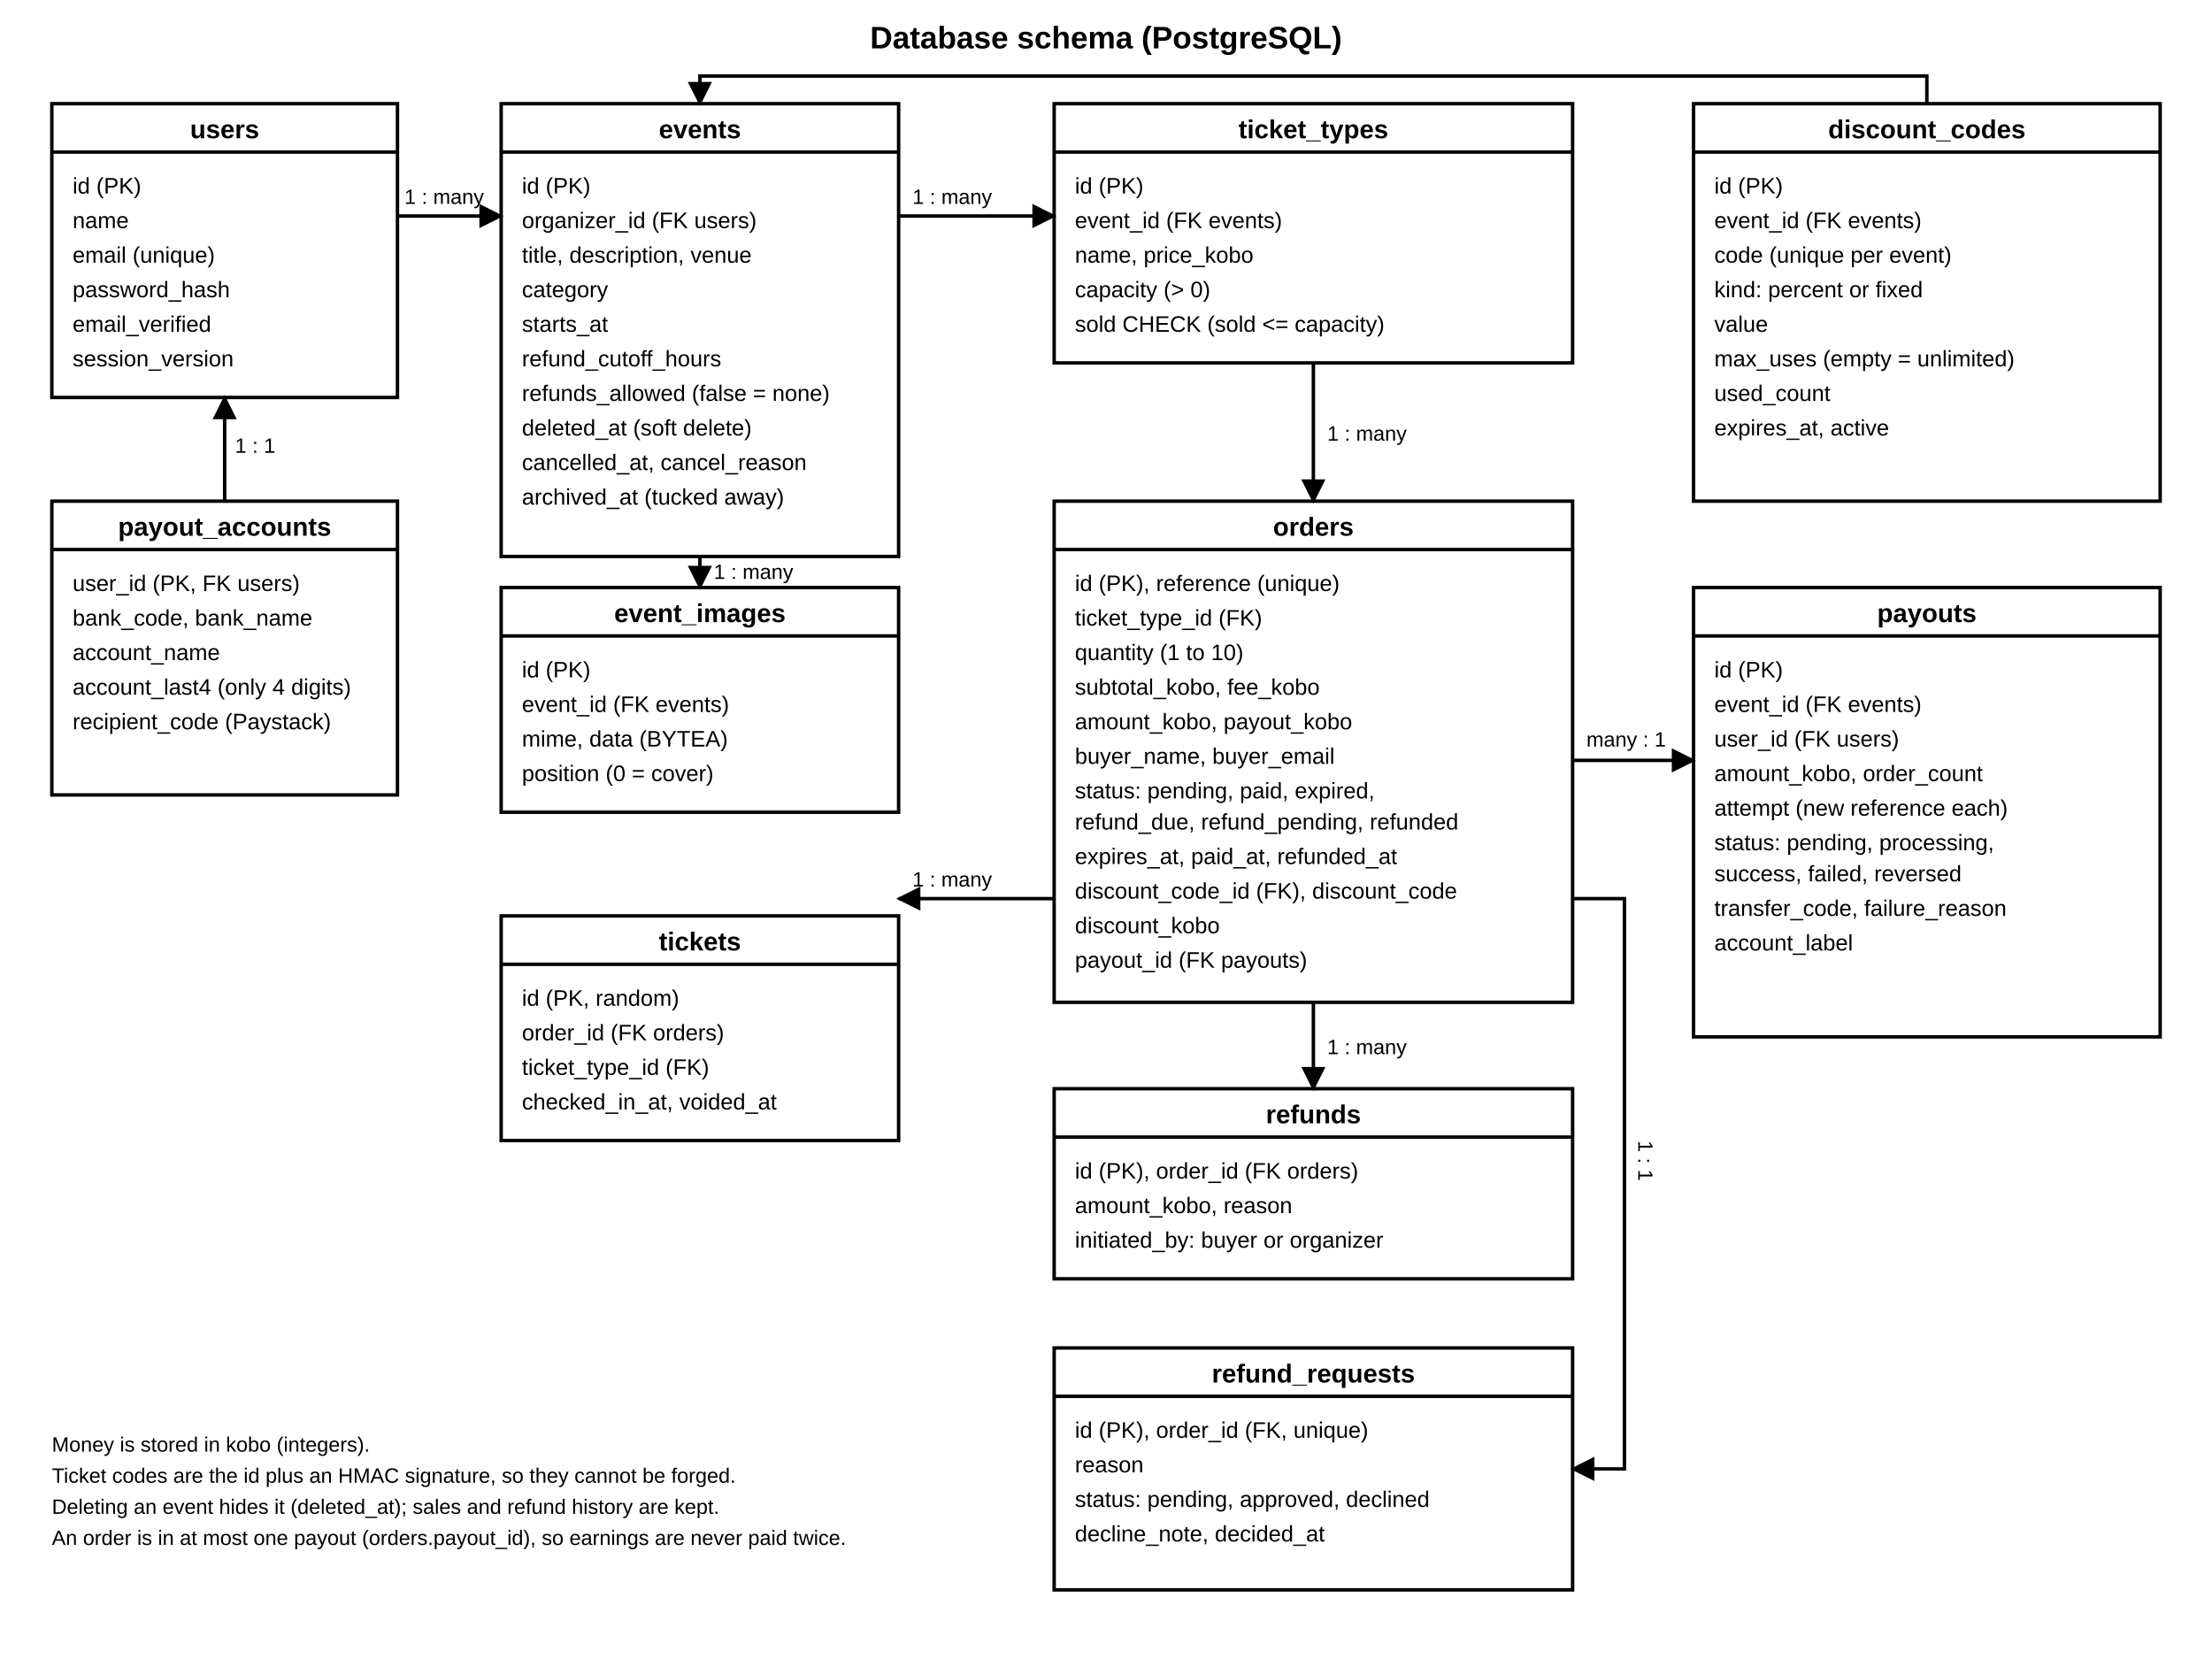
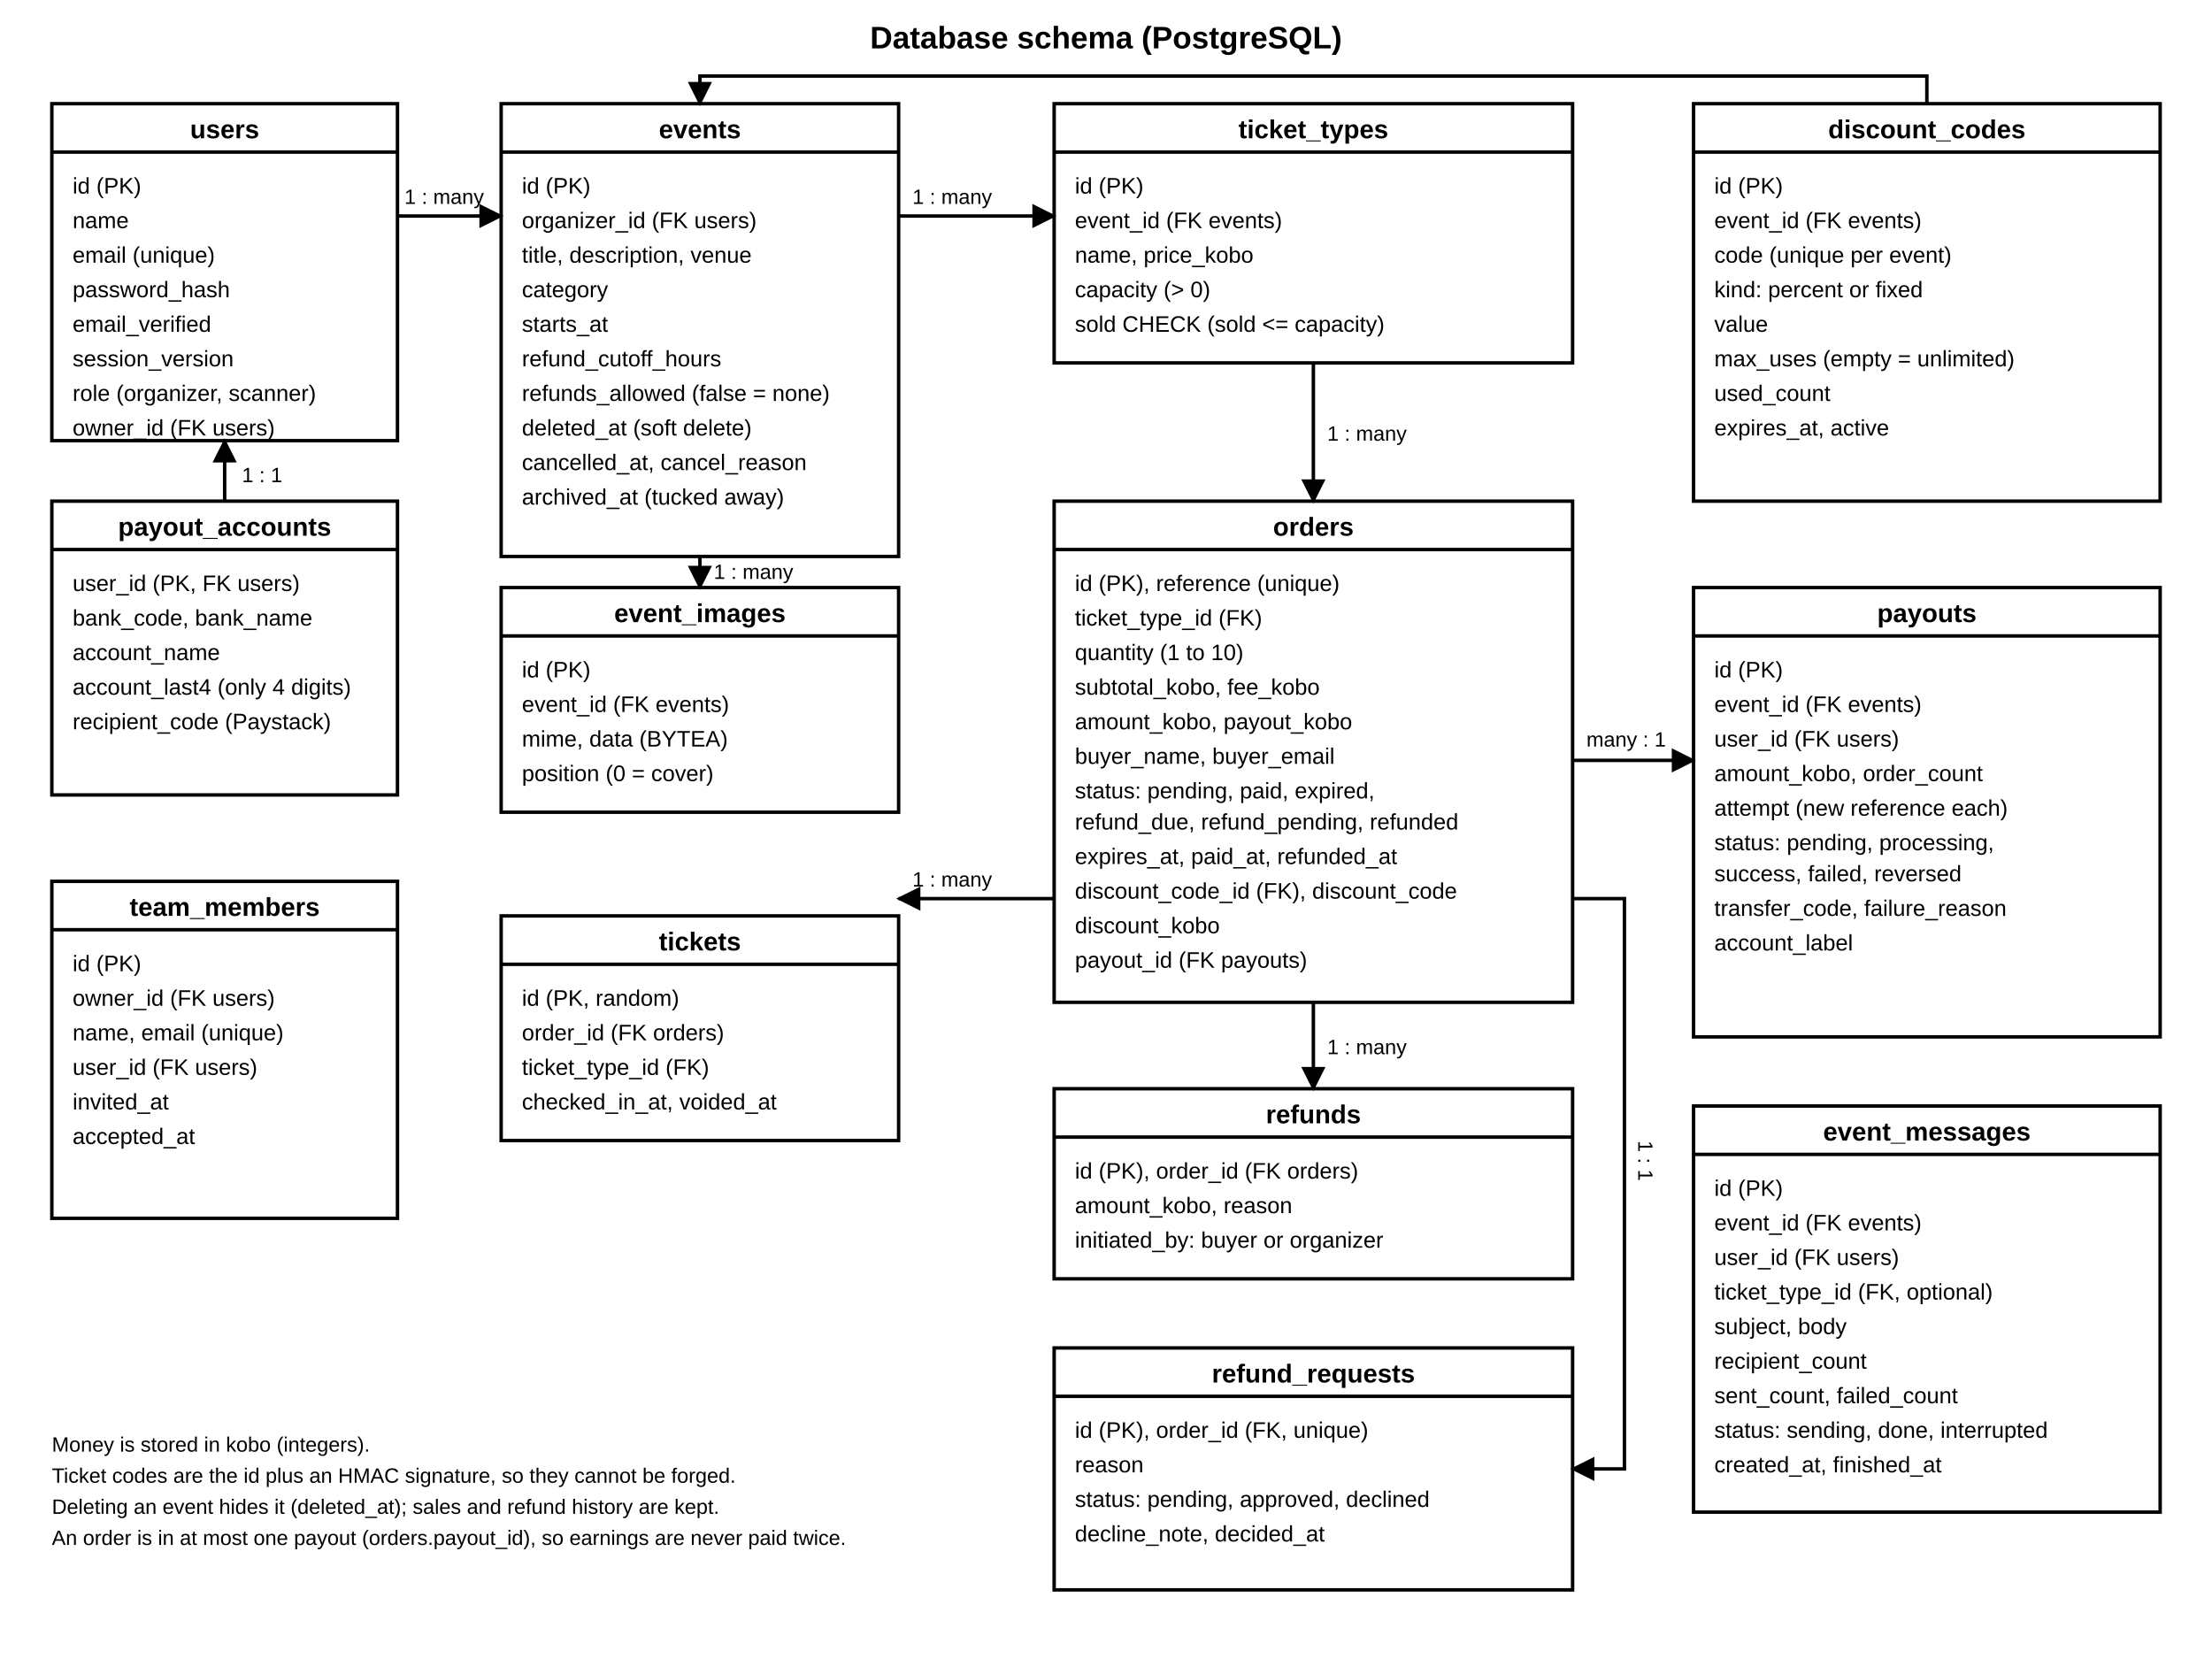
<svg xmlns="http://www.w3.org/2000/svg" viewBox="0 0 1280 960" font-family="Arial, Helvetica, sans-serif" font-size="13">
  <defs>
    <marker id="a" viewBox="0 0 10 10" refX="9" refY="5" markerWidth="7" markerHeight="7" orient="auto-start-reverse">
      <path d="M0,0 L10,5 L0,10 z" fill="#000" />
    </marker>
  </defs>
  <rect width="1280" height="960" fill="#fff" />
  <text x="640" y="28" text-anchor="middle" font-size="18" font-weight="bold" fill="#000">Database schema (PostgreSQL)</text>
  <g fill="#fff" stroke="#000" stroke-width="2">
-     <rect x="30" y="60" width="200" height="170" />
+     <rect x="30" y="60" width="200" height="195" />
    <rect x="30" y="290" width="200" height="170" />
    <rect x="290" y="60" width="230" height="262" />
    <rect x="610" y="60" width="300" height="150" />
    <rect x="290" y="340" width="230" height="130" />
    <rect x="610" y="290" width="300" height="290" />
    <rect x="290" y="530" width="230" height="130" />
    <rect x="610" y="630" width="300" height="110" />
    <rect x="610" y="780" width="300" height="140" />
    <rect x="980" y="60" width="270" height="230" />
    <rect x="980" y="340" width="270" height="260" />
+     <rect x="30" y="510" width="200" height="195" />
+     <rect x="980" y="640" width="270" height="235" />
  </g>
  <g stroke="#000" stroke-width="2">
    <path d="M30,88 H230" />
    <path d="M30,318 H230" />
    <path d="M290,88 H520" />
    <path d="M610,88 H910" />
    <path d="M290,368 H520" />
    <path d="M610,318 H910" />
    <path d="M290,558 H520" />
    <path d="M610,658 H910" />
    <path d="M610,808 H910" />
    <path d="M980,88 H1250" />
    <path d="M980,368 H1250" />
+     <path d="M30,538 H230" />
+     <path d="M980,668 H1250" />
  </g>
  <g fill="#000">
    <text x="130" y="80" text-anchor="middle" font-weight="bold" font-size="15">users</text>
    <text x="42" y="112">id (PK)</text>
    <text x="42" y="132">name</text>
    <text x="42" y="152">email (unique)</text>
    <text x="42" y="172">password_hash</text>
    <text x="42" y="192">email_verified</text>
    <text x="42" y="212">session_version</text>
+     <text x="42" y="232">role (organizer, scanner)</text>
+     <text x="42" y="252">owner_id (FK users)</text>
    <text x="130" y="310" text-anchor="middle" font-weight="bold" font-size="15">payout_accounts</text>
    <text x="42" y="342">user_id (PK, FK users)</text>
    <text x="42" y="362">bank_code, bank_name</text>
    <text x="42" y="382">account_name</text>
    <text x="42" y="402">account_last4 (only 4 digits)</text>
    <text x="42" y="422">recipient_code (Paystack)</text>
    <text x="405" y="80" text-anchor="middle" font-weight="bold" font-size="15">events</text>
    <text x="302" y="112">id (PK)</text>
    <text x="302" y="132">organizer_id (FK users)</text>
    <text x="302" y="152">title, description, venue</text>
    <text x="302" y="172">category</text>
    <text x="302" y="192">starts_at</text>
    <text x="302" y="212">refund_cutoff_hours</text>
    <text x="302" y="232">refunds_allowed (false = none)</text>
    <text x="302" y="252">deleted_at (soft delete)</text>
    <text x="302" y="272">cancelled_at, cancel_reason</text>
    <text x="302" y="292">archived_at (tucked away)</text>
    <text x="760" y="80" text-anchor="middle" font-weight="bold" font-size="15">ticket_types</text>
    <text x="622" y="112">id (PK)</text>
    <text x="622" y="132">event_id (FK events)</text>
    <text x="622" y="152">name, price_kobo</text>
    <text x="622" y="172">capacity (&gt; 0)</text>
    <text x="622" y="192">sold  CHECK (sold &lt;= capacity)</text>
    <text x="405" y="360" text-anchor="middle" font-weight="bold" font-size="15">event_images</text>
    <text x="302" y="392">id (PK)</text>
    <text x="302" y="412">event_id (FK events)</text>
    <text x="302" y="432">mime, data (BYTEA)</text>
    <text x="302" y="452">position (0 = cover)</text>
    <text x="760" y="310" text-anchor="middle" font-weight="bold" font-size="15">orders</text>
    <text x="622" y="342">id (PK), reference (unique)</text>
    <text x="622" y="362">ticket_type_id (FK)</text>
    <text x="622" y="382">quantity (1 to 10)</text>
    <text x="622" y="402">subtotal_kobo, fee_kobo</text>
    <text x="622" y="422">amount_kobo, payout_kobo</text>
    <text x="622" y="442">buyer_name, buyer_email</text>
    <text x="622" y="462">status: pending, paid, expired,</text>
    <text x="622" y="480">refund_due, refund_pending, refunded</text>
    <text x="622" y="500">expires_at, paid_at, refunded_at</text>
    <text x="622" y="520">discount_code_id (FK), discount_code</text>
    <text x="622" y="540">discount_kobo</text>
    <text x="622" y="560">payout_id (FK payouts)</text>
    <text x="405" y="550" text-anchor="middle" font-weight="bold" font-size="15">tickets</text>
    <text x="302" y="582">id (PK, random)</text>
    <text x="302" y="602">order_id (FK orders)</text>
    <text x="302" y="622">ticket_type_id (FK)</text>
    <text x="302" y="642">checked_in_at, voided_at</text>
    <text x="760" y="650" text-anchor="middle" font-weight="bold" font-size="15">refunds</text>
    <text x="622" y="682">id (PK), order_id (FK orders)</text>
    <text x="622" y="702">amount_kobo, reason</text>
    <text x="622" y="722">initiated_by: buyer or organizer</text>
    <text x="760" y="800" text-anchor="middle" font-weight="bold" font-size="15">refund_requests</text>
    <text x="622" y="832">id (PK), order_id (FK, unique)</text>
    <text x="622" y="852">reason</text>
    <text x="622" y="872">status: pending, approved, declined</text>
    <text x="622" y="892">decline_note, decided_at</text>
    <text x="1115" y="80" text-anchor="middle" font-weight="bold" font-size="15">discount_codes</text>
    <text x="992" y="112">id (PK)</text>
    <text x="992" y="132">event_id (FK events)</text>
    <text x="992" y="152">code (unique per event)</text>
    <text x="992" y="172">kind: percent or fixed</text>
    <text x="992" y="192">value</text>
    <text x="992" y="212">max_uses (empty = unlimited)</text>
    <text x="992" y="232">used_count</text>
    <text x="992" y="252">expires_at, active</text>
+     <text x="130" y="530" text-anchor="middle" font-weight="bold" font-size="15">team_members</text>
+     <text x="42" y="562">id (PK)</text>
+     <text x="42" y="582">owner_id (FK users)</text>
+     <text x="42" y="602">name, email (unique)</text>
+     <text x="42" y="622">user_id (FK users)</text>
+     <text x="42" y="642">invited_at</text>
+     <text x="42" y="662">accepted_at</text>
+     <text x="1115" y="660" text-anchor="middle" font-weight="bold" font-size="15">event_messages</text>
+     <text x="992" y="692">id (PK)</text>
+     <text x="992" y="712">event_id (FK events)</text>
+     <text x="992" y="732">user_id (FK users)</text>
+     <text x="992" y="752">ticket_type_id (FK, optional)</text>
+     <text x="992" y="772">subject, body</text>
+     <text x="992" y="792">recipient_count</text>
+     <text x="992" y="812">sent_count, failed_count</text>
+     <text x="992" y="832">status: sending, done, interrupted</text>
+     <text x="992" y="852">created_at, finished_at</text>
    <text x="1115" y="360" text-anchor="middle" font-weight="bold" font-size="15">payouts</text>
    <text x="992" y="392">id (PK)</text>
    <text x="992" y="412">event_id (FK events)</text>
    <text x="992" y="432">user_id (FK users)</text>
    <text x="992" y="452">amount_kobo, order_count</text>
    <text x="992" y="472">attempt (new reference each)</text>
    <text x="992" y="492">status: pending, processing,</text>
    <text x="992" y="510">success, failed, reversed</text>
    <text x="992" y="530">transfer_code, failure_reason</text>
    <text x="992" y="550">account_label</text>
  </g>
  <g stroke="#000" stroke-width="2" fill="none" marker-end="url(#a)">
    <path d="M230,125 H290" />
    <path d="M520,125 H610" />
    <path d="M405,322 V340" />
    <path d="M760,210 V290" />
    <path d="M610,520 H520" />
    <path d="M760,580 V630" />
    <path d="M910,520 H940 V850 H910" />
-     <path d="M130,290 V230" />
+     <path d="M130,290 V255" />
    <path d="M1115,60 V44 H405 V60" />
    <path d="M910,440 H980" />
  </g>
  <g fill="#000" font-size="12">
    <text x="234" y="118">1 : many</text>
    <text x="528" y="118">1 : many</text>
    <text x="413" y="335">1 : many</text>
    <text x="768" y="255">1 : many</text>
    <text x="528" y="513">1 : many</text>
    <text x="768" y="610">1 : many</text>
    <text x="948" y="660" transform="rotate(90 948 660)">1 : 1</text>
-     <text x="136" y="262">1 : 1</text>
+     <text x="140" y="279">1 : 1</text>
    <text x="918" y="432">many : 1</text>
  </g>
  <text x="30" y="840" font-size="12" fill="#000">Money is stored in kobo (integers).</text>
  <text x="30" y="858" font-size="12" fill="#000">Ticket codes are the id plus an HMAC signature, so they cannot be forged.</text>
  <text x="30" y="876" font-size="12" fill="#000">Deleting an event hides it (deleted_at); sales and refund history are kept.</text>
  <text x="30" y="894" font-size="12" fill="#000">An order is in at most one payout (orders.payout_id), so earnings are never paid twice.</text>
</svg>
